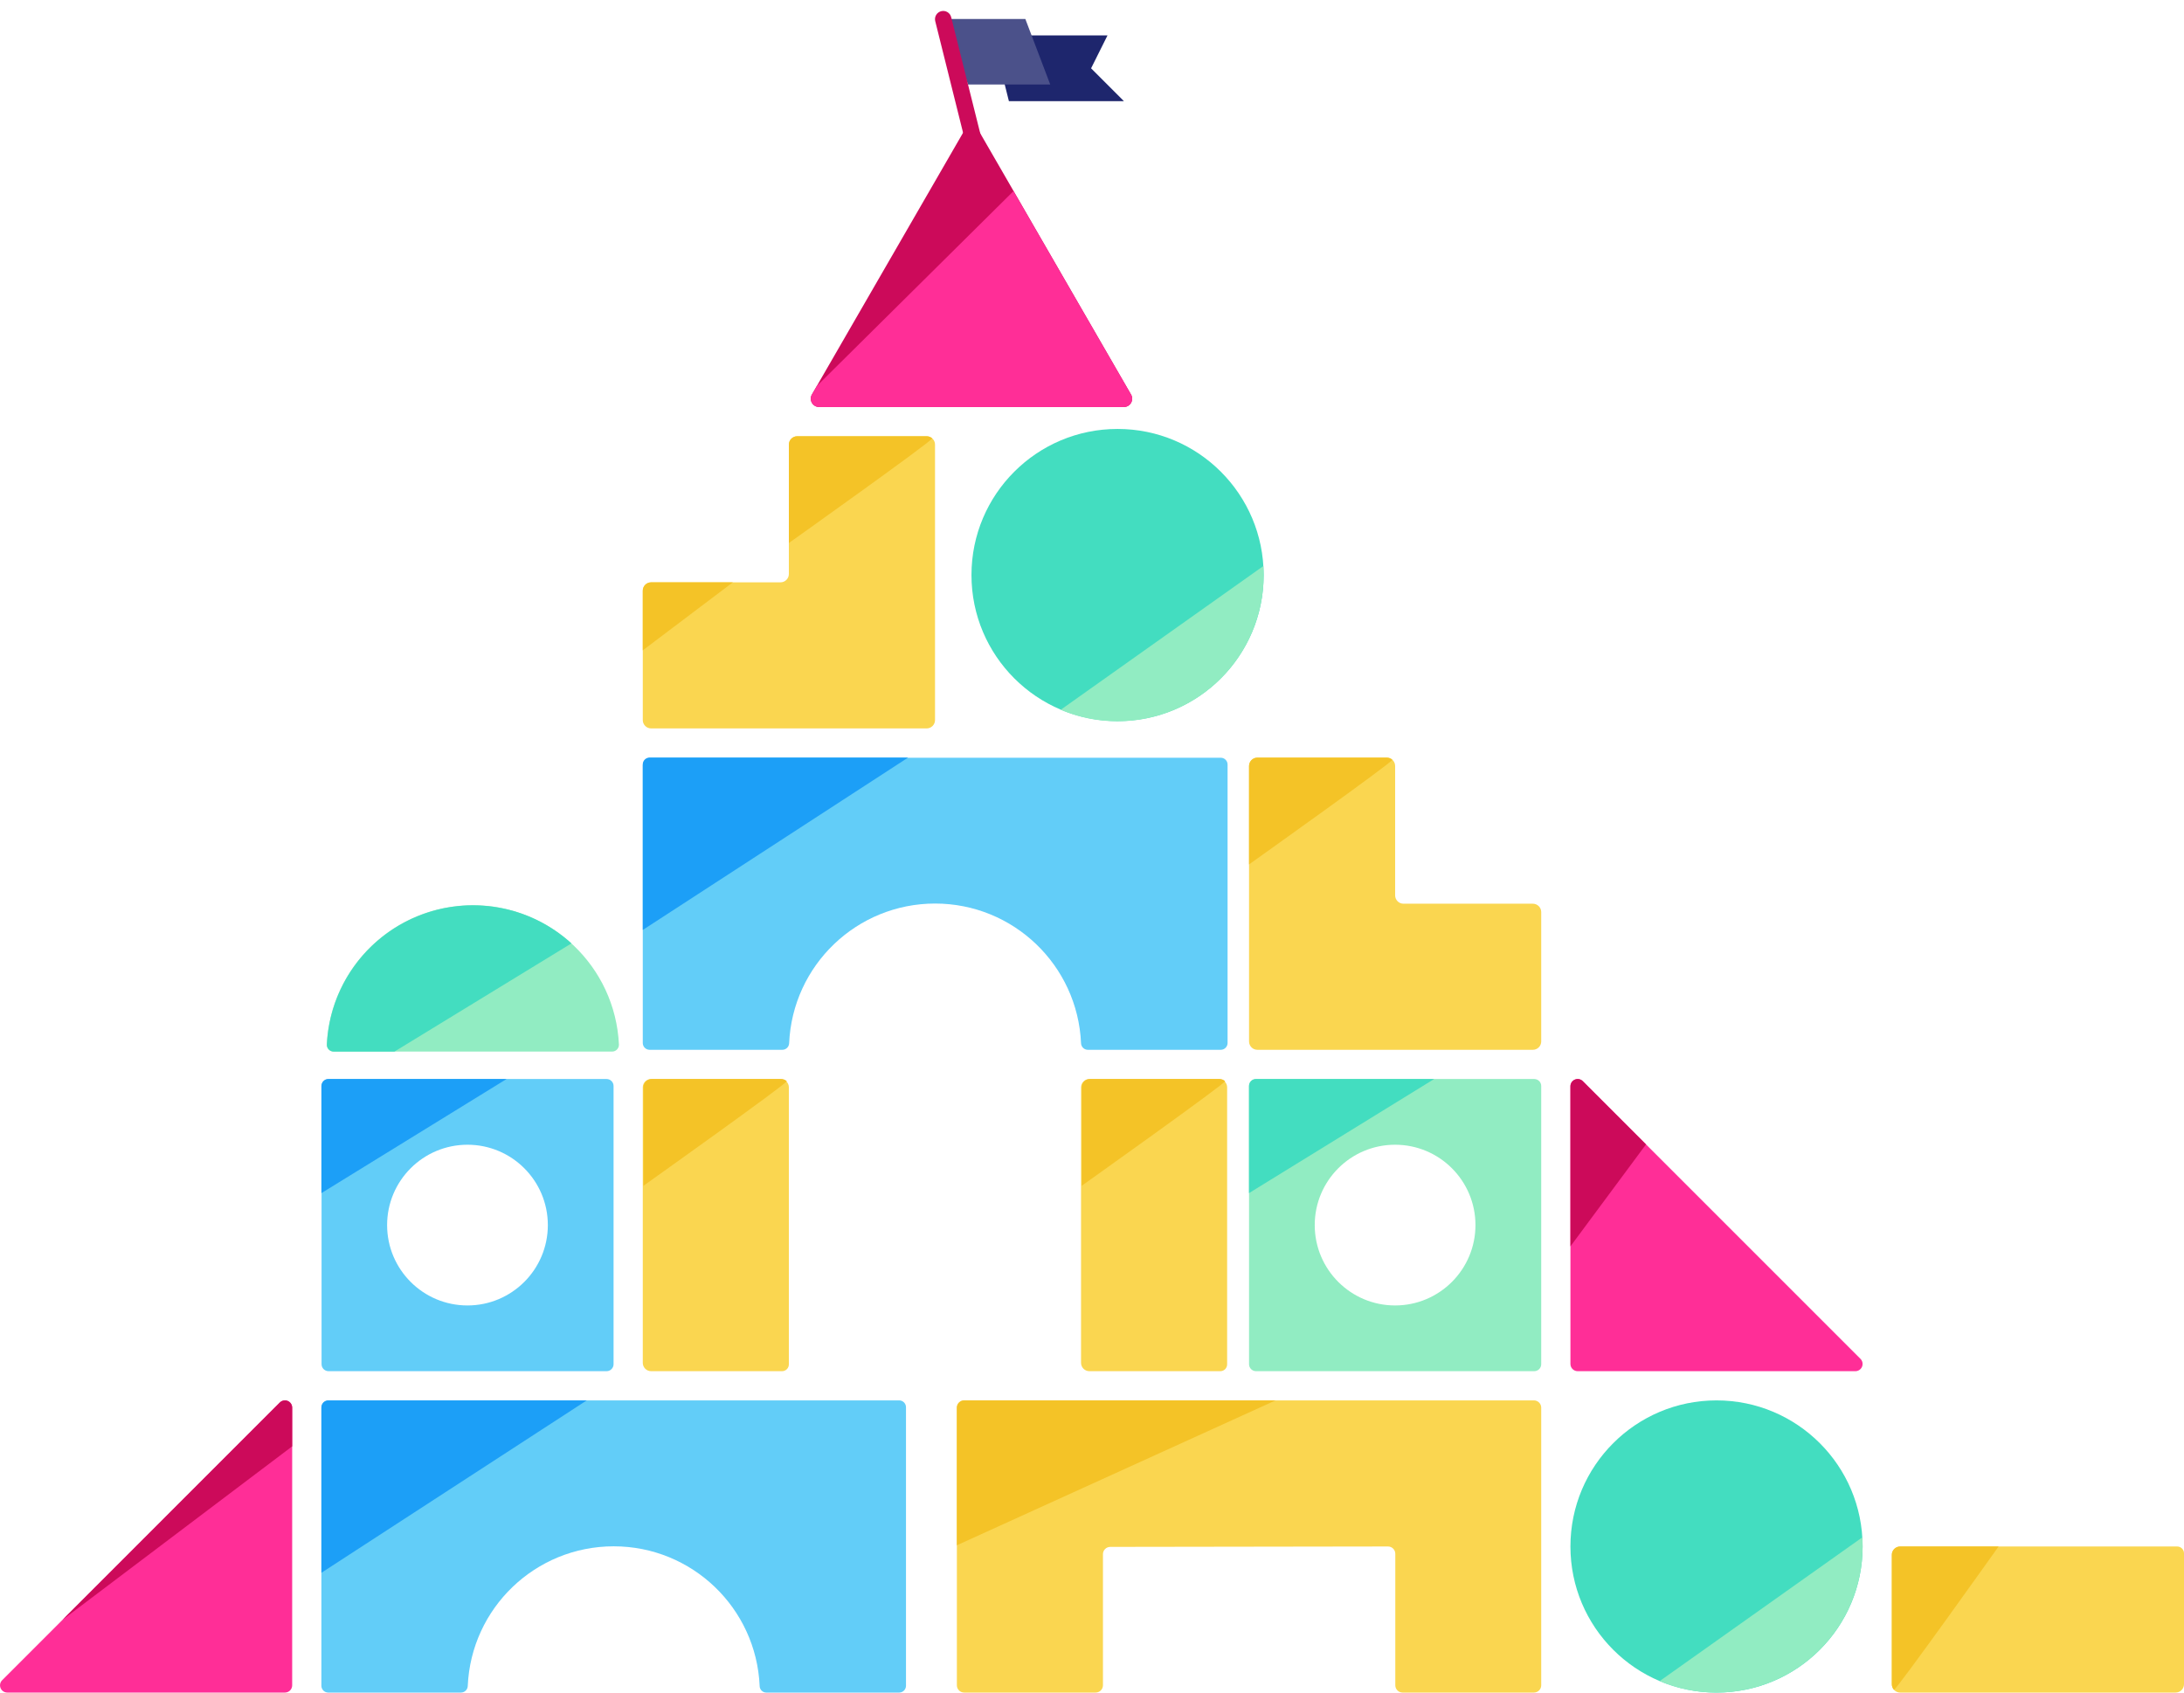
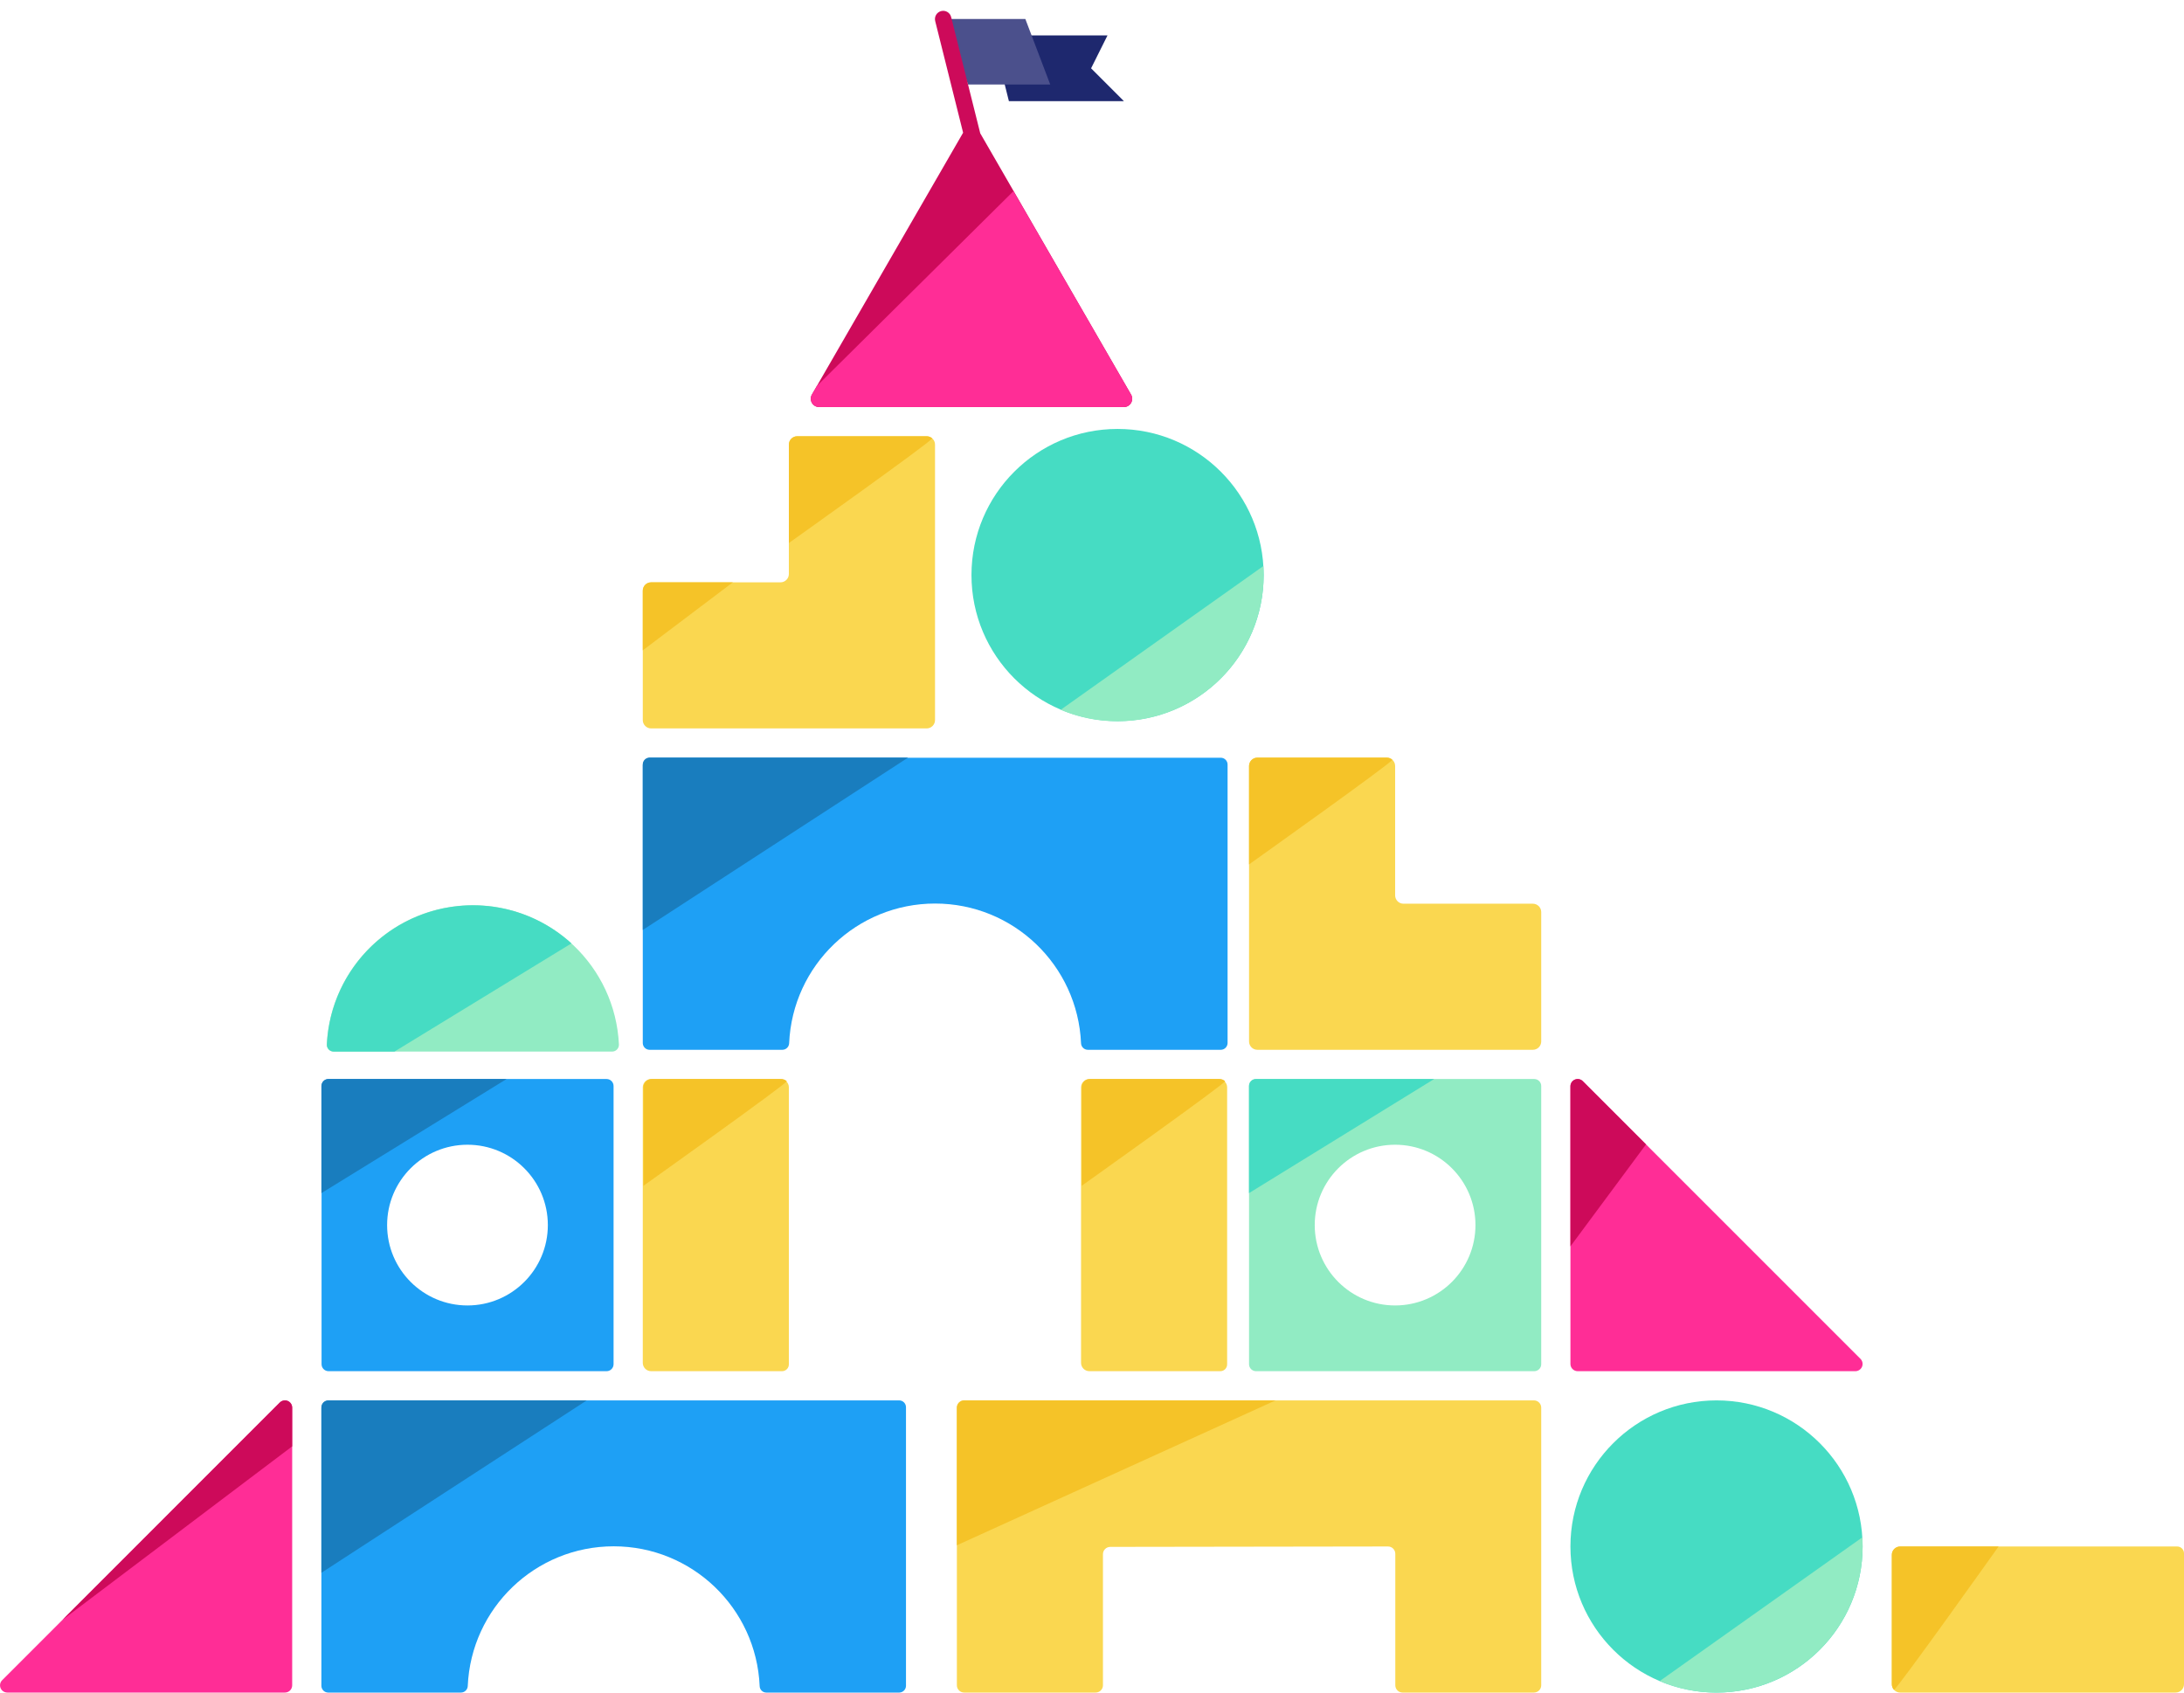
- <svg xmlns="http://www.w3.org/2000/svg" id="Calque_1" data-name="Calque 1" viewBox="0 0 640 496">
+ <svg xmlns="http://www.w3.org/2000/svg" id="mon-entrerpsie_illustration_home" viewBox="0 0 640 496">
  <defs>
-     <style>.cls-1{fill:#fad650;}.cls-2{fill:#f4c327;}.cls-3{fill:#1e266d;}.cls-4{fill:#4b518a;}.cls-5{fill:#cc0a5a;}.cls-6{fill:#ff2e97;}.cls-7{fill:#62cdf8;}.cls-8{fill:#1c9ff7;}.cls-9{fill:#43ddc0;}.cls-10{fill:#91ecc2;}</style>
+     <style>.cls-1{fill:#fad750;}.cls-2{fill:#f5c328;}.cls-3{fill:#1e286e;}.cls-4{fill:#4b508c;}.cls-5{fill:#cd0a5a;}.cls-6{fill:#ff2d96;}.cls-7{fill:#1ea0f5;}.cls-8{fill:#197dbe;}.cls-9{fill:#46dcc3;}.cls-10{fill:#91ebc3;}</style>
  </defs>
  <path class="cls-1" d="M190.81,213.46h80.72A2.45,2.45,0,0,0,274,211V130.29a2.45,2.45,0,0,0-2.45-2.45H233.62a2.45,2.45,0,0,0-2.45,2.45V168.2a2.45,2.45,0,0,1-2.45,2.45H190.81a2.45,2.45,0,0,0-2.45,2.45V211A2.45,2.45,0,0,0,190.81,213.46Z" />
  <path class="cls-2" d="M273.16,128.46a2.41,2.41,0,0,0-1.63-.62H233.62a2.45,2.45,0,0,0-2.45,2.45v28.84S273.66,128.91,273.16,128.46Z" />
  <path class="cls-2" d="M214.76,170.65H190.81a2.45,2.45,0,0,0-2.45,2.45v17.48Z" />
  <path class="cls-1" d="M449.19,307.64H368.47a2.45,2.45,0,0,1-2.45-2.45V224.47a2.45,2.45,0,0,1,2.45-2.45h37.91a2.45,2.45,0,0,1,2.45,2.45v37.91a2.45,2.45,0,0,0,2.45,2.45h37.91a2.45,2.45,0,0,1,2.45,2.45v37.91A2.45,2.45,0,0,1,449.19,307.64Z" />
  <path class="cls-2" d="M408,222.64a2.41,2.41,0,0,0-1.63-.62H368.47a2.45,2.45,0,0,0-2.45,2.45v28.84S408.51,223.09,408,222.64Z" />
  <path class="cls-1" d="M229.13,401.82H190.81a2.45,2.45,0,0,1-2.45-2.45V318.65a2.45,2.45,0,0,1,2.45-2.45h37.91a2.45,2.45,0,0,1,2.45,2.45v81.13A2,2,0,0,1,229.13,401.82Z" />
  <path class="cls-2" d="M230.55,316.82a2.45,2.45,0,0,0-1.63-.62H191a2.45,2.45,0,0,0-2.44,2.45v28.84S231.05,317.27,230.55,316.82Z" />
  <path class="cls-1" d="M357.56,401.82H319.24a2.45,2.45,0,0,1-2.45-2.45V318.65a2.45,2.45,0,0,1,2.45-2.45h37.91a2.45,2.45,0,0,1,2.45,2.45v81.13A2,2,0,0,1,357.56,401.82Z" />
  <path class="cls-2" d="M359,316.82a2.4,2.4,0,0,0-1.62-.62H319.43a2.45,2.45,0,0,0-2.45,2.45v28.84S359.48,317.27,359,316.82Z" />
  <path class="cls-1" d="M640,455.23v38.32a2.45,2.45,0,0,1-2.45,2.45H556.83a2.45,2.45,0,0,1-2.45-2.45V455.64a2.45,2.45,0,0,1,2.45-2.45H638A2,2,0,0,1,640,455.23Z" />
  <path class="cls-2" d="M555,495.18a2.46,2.46,0,0,1-.62-1.63V455.64a2.45,2.45,0,0,1,2.45-2.45h28.84S555.45,495.68,555,495.18Z" />
  <polygon class="cls-3" points="329.36 29.65 295.65 29.65 290.83 10.38 324.54 10.38 319.73 20.02 329.36 29.65" />
  <polygon class="cls-4" points="307.76 24.76 283.68 24.76 276.39 5.57 300.47 5.57 307.76 24.76" />
-   <path class="cls-5" d="M286,46.5a2.42,2.42,0,0,1-2.34-1.82L274.05,6.15A2.41,2.41,0,0,1,278.73,5l9.63,38.53a2.41,2.41,0,0,1-1.76,2.92A2.3,2.3,0,0,1,286,46.5Z" />
-   <path class="cls-5" d="M282.57,38.29l-44.65,77.32a2.45,2.45,0,0,0,2.12,3.67h89.29a2.44,2.44,0,0,0,2.11-3.67L286.8,38.29A2.44,2.44,0,0,0,282.57,38.29Z" />
+   <path class="cls-5" d="M331.44,115.61,287.25,39.06,278.73,5a2.41,2.41,0,0,0-4.68,1.17l8.18,32.72-44.31,76.74a2.45,2.45,0,0,0,2.12,3.67h89.29A2.44,2.44,0,0,0,331.44,115.61Z" />
  <path class="cls-6" d="M239.36,113.12l-1.44,2.49a2.45,2.45,0,0,0,2.12,3.67h89.29a2.44,2.44,0,0,0,2.11-3.67L297,56Z" />
  <path class="cls-7" d="M94.18,412.66v81.39A2,2,0,0,0,96.13,496h39a2,2,0,0,0,1.94-1.9,42.81,42.81,0,0,1,85.54,0,1.94,1.94,0,0,0,1.93,1.9h39a2,2,0,0,0,1.95-1.95V412.33a2,2,0,0,0-1.95-1.95h-167A2.28,2.28,0,0,0,94.18,412.66Z" />
  <path class="cls-8" d="M171.94,410.38H96.13a2,2,0,0,0-1.95,1.95V460.9" />
  <path class="cls-7" d="M188.36,224.3v81.39a2,2,0,0,0,1.95,1.95h39a2,2,0,0,0,1.94-1.9,42.81,42.81,0,0,1,85.54,0,2,2,0,0,0,1.94,1.9h39a2,2,0,0,0,2-1.95V224a2,2,0,0,0-2-1.95h-167A2.28,2.28,0,0,0,188.36,224.3Z" />
  <path class="cls-8" d="M266.12,222H190.31a2,2,0,0,0-1.95,1.95v48.57" />
  <circle class="cls-9" cx="327.49" cy="168.51" r="42.81" />
-   <path class="cls-10" d="M310.83,208a42.82,42.82,0,0,0,59.47-39.44c0-.9,0-1.8-.08-2.69" />
+   <path class="cls-10" d="M310.83,208a42.82,42.82,0,0,0,59.47-39.44c0-.9,0-1.8-.08-2.69Z" />
  <circle class="cls-9" cx="503.01" cy="453.19" r="42.81" />
-   <path class="cls-10" d="M486.35,492.64a42.84,42.84,0,0,0,59.47-39.45c0-.9,0-1.8-.08-2.68" />
+   <path class="cls-10" d="M486.35,492.64a42.84,42.84,0,0,0,59.47-39.45c0-.9,0-1.8-.08-2.68Z" />
  <path class="cls-6" d="M543.7,401.82H462.32a2.12,2.12,0,0,1-2.12-2.12V318.33a2.12,2.12,0,0,1,3.62-1.5l81.37,81.37A2.12,2.12,0,0,1,543.7,401.82Z" />
  <path class="cls-5" d="M460.2,365.24V318.33a2.12,2.12,0,0,1,3.62-1.5l18.53,18.53" />
  <path class="cls-6" d="M85.62,412.51v81.37A2.12,2.12,0,0,1,83.5,496H2.12a2.12,2.12,0,0,1-1.49-3.62L82,411A2.12,2.12,0,0,1,85.62,412.51Z" />
  <path class="cls-5" d="M85.62,412.51v11.34L18.33,474.68,82,411A2.12,2.12,0,0,1,85.62,412.51Z" />
  <path class="cls-7" d="M177.75,316.2H96.23a2.05,2.05,0,0,0-2,2.05v81.52a2.05,2.05,0,0,0,2,2.05h81.52a2.05,2.05,0,0,0,2.05-2.05V318.25A2.05,2.05,0,0,0,177.75,316.2ZM137,382.56A23.55,23.55,0,1,1,160.54,359,23.56,23.56,0,0,1,137,382.56Z" />
  <path class="cls-8" d="M94.18,318.25v31.39l54.27-33.44H96.23A2.05,2.05,0,0,0,94.18,318.25Z" />
  <path class="cls-10" d="M449.59,316.2H368.07a2.05,2.05,0,0,0-2.05,2.05v81.52a2.05,2.05,0,0,0,2.05,2.05h81.52a2.05,2.05,0,0,0,2.05-2.05V318.25A2.05,2.05,0,0,0,449.59,316.2Zm-40.76,66.36A23.55,23.55,0,1,1,432.37,359,23.56,23.56,0,0,1,408.83,382.56Z" />
  <path class="cls-9" d="M366,318.25v31.39l54.27-33.44H368.07A2.05,2.05,0,0,0,366,318.25Z" />
  <path class="cls-10" d="M179.37,308.16a2,2,0,0,0,2-2.1,42.86,42.86,0,0,0-85.62,0,2,2,0,0,0,2,2.1Z" />
-   <path class="cls-9" d="M167.45,276.46a42.86,42.86,0,0,0-71.65,29.6,2,2,0,0,0,2,2.1h17.8" />
+   <path class="cls-9" d="M167.45,276.46a42.86,42.86,0,0,0-71.65,29.6,2,2,0,0,0,2,2.1h17.8Z" />
  <path class="cls-1" d="M282.54,410.38a2.14,2.14,0,0,0-2.14,2.14v81.34a2.14,2.14,0,0,0,2.14,2.14h38.53a2.14,2.14,0,0,0,2.14-2.14l0-38.4a2.14,2.14,0,0,1,2.14-2.15l81.39-.12a2.14,2.14,0,0,1,2.14,2.14v38.53A2.14,2.14,0,0,0,411,496H449.5a2.14,2.14,0,0,0,2.14-2.14V412.52a2.14,2.14,0,0,0-2.14-2.14Z" />
-   <path class="cls-2" d="M373.8,410.38H282.54a2.14,2.14,0,0,0-2.14,2.14v40.32" />
+   <path class="cls-2" d="M373.8,410.38H282.54a2.14,2.14,0,0,0-2.14,2.14v40.32Z" />
</svg>
